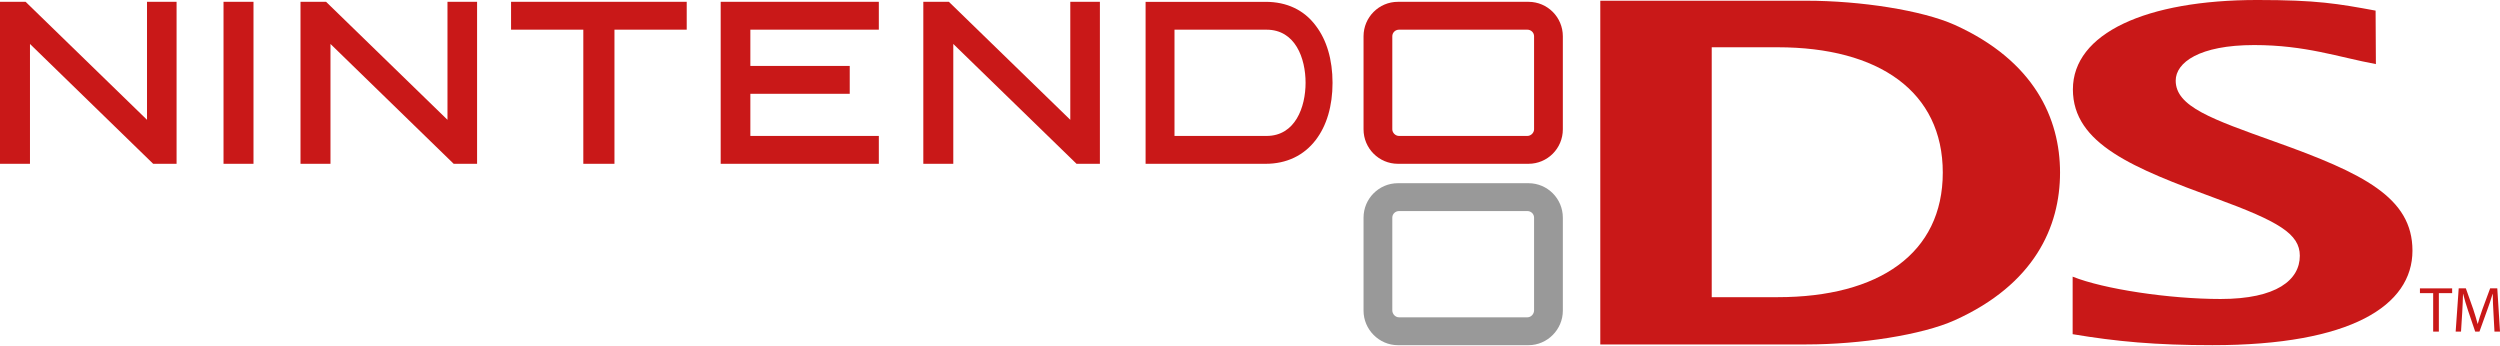
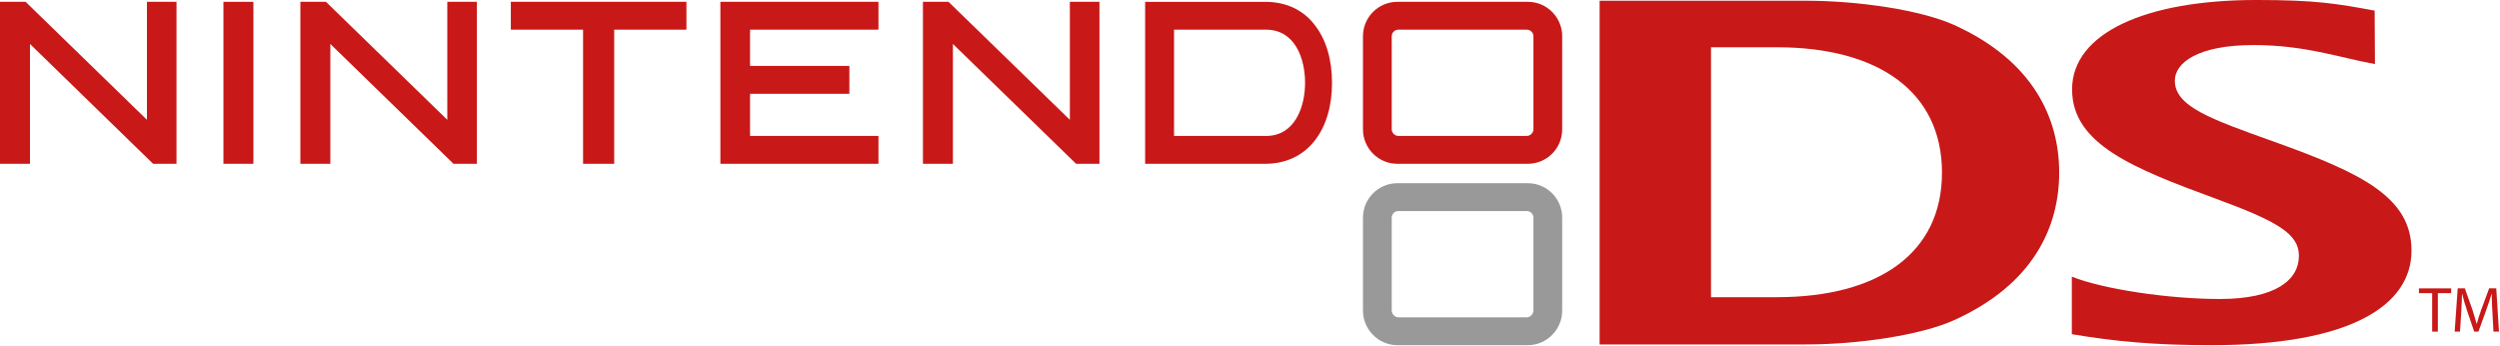
- <svg xmlns="http://www.w3.org/2000/svg" version="1.2" baseProfile="tiny" id="svg101576" x="0px" y="0px" width="566.929px" height="78.275px" viewBox="0 0 566.929 78.275" xml:space="preserve">
-   <path id="path100608" fill="#999999" d="M347.884,70.38c0,0.83-0.682,1.578-1.521,1.578h-29.102c-0.848,0-1.527-0.748-1.527-1.578  V49.358c0-0.832,0.682-1.496,1.527-1.496h29.102c0.84,0,1.521,0.664,1.521,1.496V70.38z M346.621,41.546H317  c-4.287,0-7.787,3.49-7.787,7.813v21.104c0,4.236,3.5,7.813,7.787,7.813h29.621c4.297,0,7.787-3.574,7.787-7.813V49.358  C354.408,45.036,350.917,41.546,346.621,41.546" />
-   <path id="path100618" fill="#C91818" d="M6.797,9.969c0,0,0,26.758,0,27.174c-0.357,0-6.433,0-6.797,0C0,36.727,0,0.829,0,0.414  c0.382,0,5.633,0,5.808,0L33.337,27.17c0,0,0-26.341,0-26.756c0.374,0,5.442,0,5.442,0s0.964,0,1.264,0c0,0.416,0,36.313,0,36.729  c-0.366,0-5.127,0-5.311,0L6.797,9.969" />
-   <path id="path100622" fill="#C91818" d="M74.943,9.969c0,0,0,26.758,0,27.174c-0.366,0-6.423,0-6.797,0c0-0.416,0-36.313,0-36.729  c0.382,0,5.625,0,5.8,0l27.529,26.756c0,0,0-26.341,0-26.756c0.374,0,5.451,0,5.451,0s0.972,0,1.263,0c0,0.416,0,36.313,0,36.729  c-0.374,0-5.127,0-5.31,0L74.943,9.969" />
-   <path id="path100626" fill="#C91818" d="M216.179,9.969c0,0,0,26.758,0,27.174c-0.375,0-6.424,0-6.797,0c0-0.416,0-36.313,0-36.729  c0.382,0,5.635,0,5.8,0l27.529,26.756c0,0,0-26.341,0-26.756c0.374,0,5.45,0,5.45,0s0.973,0,1.264,0c0,0.416,0,36.313,0,36.729  c-0.374,0-5.127,0-5.301,0L216.179,9.969" />
-   <path id="path100630" fill="#C91818" d="M56.23,0.414c0,0,0.964,0,1.255,0c0,0.416,0,36.313,0,36.729c-0.356,0-6.431,0-6.797,0  c0-0.416,0-36.313,0-36.729C51.062,0.414,56.23,0.414,56.23,0.414" />
-   <path id="path100634" fill="#C91818" d="M154.482,0.414c0,0,0.947,0,1.246,0c0,0.333,0,5.983,0,6.315c-0.398,0-16.386,0-16.386,0  s0,29.997,0,30.413c-0.366,0-6.697,0-7.063,0c0-0.416,0-30.413,0-30.413s-15.986,0-16.386,0c0-0.332,0-5.983,0-6.315  C116.299,0.414,154.482,0.414,154.482,0.414" />
-   <path id="path100638" fill="#C91818" d="M198.023,0.414c0,0,0.98,0,1.271,0c0,0.333,0,5.983,0,6.315c-0.391,0-29.134,0-29.134,0  v8.226c0,0,22.153,0,22.536,0c0,0.416,0,5.9,0,6.316c-0.383,0-22.536,0-22.536,0v9.555c0,0,28.743,0,29.134,0c0,0.333,0,5.9,0,6.315  c-0.391,0-35.474,0-35.863,0c0-0.416,0-36.313,0-36.729C163.821,0.414,198.023,0.414,198.023,0.414" />
-   <path id="path100642" fill="#C91818" d="M287.216,30.827h-20.874V6.731h20.874c6.531,0,8.852,6.479,8.852,12.049  C296.066,24.262,293.75,30.827,287.216,30.827z M298.369,5.817c-2.658-3.573-6.59-5.401-11.344-5.401c0,0-26.838,0-27.238,0  c0,0.416,0,36.313,0,36.729c0.398,0,27.238,0,27.238,0c4.754,0,8.686-1.911,11.344-5.401c2.492-3.24,3.813-7.728,3.813-12.962  C302.181,13.543,300.861,9.057,298.369,5.817" />
-   <path id="path100646" fill="#C91818" d="M347.884,29.331c0,0.748-0.682,1.496-1.521,1.496h-29.102c-0.848,0-1.527-0.748-1.527-1.496  V8.226c0-0.831,0.682-1.496,1.527-1.496h29.102c0.84,0,1.521,0.665,1.521,1.496V29.331z M346.621,0.414H317  c-4.287,0-7.787,3.49-7.787,7.813v21.104c0,4.321,3.5,7.813,7.787,7.813h29.621c4.297,0,7.787-3.49,7.787-7.813V8.226  C354.408,3.906,350.917,0.414,346.621,0.414" />
-   <path id="path100656" fill="#C91818" d="M470.017,62.737c7.045,2.824,21.928,5.066,33.545,5.066c12.713,0,17.973-4.32,17.973-9.806  c0-4.985-4.887-7.811-18.92-12.963c-18.771-6.896-32.541-12.38-32.541-24.762c0-12.713,16.57-20.274,41.822-20.274  c13.561,0,18.215,0.831,26.822,2.41l0.066,12.131c-8.459-1.578-15.955-4.321-27.598-4.321c-12.479,0-17.799,3.988-17.799,8.063  c0,5.9,8.191,8.725,22.563,13.876c20,7.146,31.127,12.629,31.127,24.68c0,12.463-13.938,21.438-45.361,21.438  c-12.904,0-21.805-0.832-31.699-2.492V62.737" />
-   <path id="path100660" fill="#C91818" d="M403.125,10.719h-14.955v56.671h14.955c22.961,0,37.443-9.89,37.443-28.252  C440.568,20.773,426.085,10.719,403.125,10.719z M443.269,72.624c-7.396,3.324-21.391,5.484-33.621,5.484H362.9V0.165h46.748  c12.23,0,26.225,2.16,33.637,5.484c18.008,8.143,23.873,21.188,23.873,33.485C467.158,51.436,461.341,64.481,443.269,72.624" />
-   <path id="path100678" fill="#C91818" d="M551.773,66.475h-3v-1.08h7.305v1.08h-3.016V75.2h-1.289V66.475" />
-   <path id="path100682" fill="#C91818" d="M565.443,70.878c-0.076-1.328-0.158-2.989-0.158-4.235h-0.033  c-0.35,1.162-0.748,2.407-1.246,3.737l-1.736,4.82h-0.965l-1.609-4.736c-0.467-1.414-0.85-2.659-1.121-3.821h-0.033  c-0.025,1.246-0.104,2.907-0.186,4.319l-0.268,4.238h-1.213l0.689-9.807h1.621l1.68,4.735c0.406,1.246,0.73,2.326,0.996,3.324h0.025  c0.266-0.998,0.613-2.078,1.055-3.324l1.754-4.735h1.619l0.615,9.807h-1.254L565.443,70.878" />
+ <svg xmlns="http://www.w3.org/2000/svg" baseProfile="tiny" version="1.2" viewBox="0 0 566.93 78.275" xml:space="preserve">
+   <path d="m347.88 70.38c0 0.83-0.682 1.578-1.521 1.578h-29.102c-0.848 0-1.527-0.748-1.527-1.578v-21.022c0-0.832 0.682-1.496 1.527-1.496h29.102c0.84 0 1.521 0.664 1.521 1.496v21.022zm-1.263-28.834h-29.621c-4.287 0-7.787 3.49-7.787 7.813v21.104c0 4.236 3.5 7.813 7.787 7.813h29.621c4.297 0 7.787-3.574 7.787-7.813v-21.105c0-4.322-3.491-7.812-7.787-7.812" fill="#999" />
+   <path d="m6.797 9.969v27.174h-6.797v-36.729h5.808l27.529 26.756v-26.756h5.442s0.964 0 1.264 0v36.729h-5.311l-27.935-27.174" fill="#C91818" />
+   <path d="m74.943 9.969v27.174h-6.797v-36.729h5.8l27.529 26.756v-26.756h5.451s0.972 0 1.263 0v36.729h-5.31l-27.936-27.174" fill="#C91818" />
+   <path d="m216.18 9.969v27.174h-6.797v-36.729h5.8l27.529 26.756v-26.756h5.45s0.973 0 1.264 0v36.729h-5.301l-27.945-27.174" fill="#C91818" />
+   <path d="m56.23 0.414h1.255v36.729h-6.797v-36.729h5.542" fill="#C91818" />
+   <path d="m154.48 0.414h1.246v6.315h-16.386s0 29.997 0 30.413h-7.063v-30.413s-15.986 0-16.386 0v-6.315h38.589" fill="#C91818" />
+   <path d="m198.02 0.414h1.271v6.315h-29.134v8.226h22.536v6.316h-22.536v9.555h29.134v6.315h-35.863v-36.729c0.39 2e-3 34.592 2e-3 34.592 2e-3" fill="#C91818" />
+   <path d="m287.22 30.827h-20.874v-24.096h20.874c6.531 0 8.852 6.479 8.852 12.049-2e-3 5.482-2.318 12.047-8.852 12.047zm11.153-25.01c-2.658-3.573-6.59-5.401-11.344-5.401h-27.238v36.729h27.238c4.754 0 8.686-1.911 11.344-5.401 2.492-3.24 3.813-7.728 3.813-12.962-1e-3 -5.239-1.321-9.725-3.813-12.965" fill="#C91818" />
+   <path d="m347.88 29.331c0 0.748-0.682 1.496-1.521 1.496h-29.102c-0.848 0-1.527-0.748-1.527-1.496v-21.105c0-0.831 0.682-1.496 1.527-1.496h29.102c0.84 0 1.521 0.665 1.521 1.496v21.105zm-1.263-28.917h-29.621c-4.287 0-7.787 3.49-7.787 7.813v21.104c0 4.321 3.5 7.813 7.787 7.813h29.621c4.297 0 7.787-3.49 7.787-7.813v-21.105c0-4.32-3.491-7.812-7.787-7.812" fill="#C91818" />
+   <path d="m470.02 62.737c7.045 2.824 21.928 5.066 33.545 5.066 12.713 0 17.973-4.32 17.973-9.806 0-4.985-4.887-7.811-18.92-12.963-18.771-6.896-32.541-12.38-32.541-24.762 0-12.713 16.57-20.274 41.822-20.274 13.561 0 18.215 0.831 26.822 2.41l0.066 12.131c-8.459-1.578-15.955-4.321-27.598-4.321-12.479 0-17.799 3.988-17.799 8.063 0 5.9 8.191 8.725 22.563 13.876 20 7.146 31.127 12.629 31.127 24.68 0 12.463-13.938 21.438-45.361 21.438-12.904 0-21.805-0.832-31.699-2.492v-13.046" fill="#C91818" />
+   <path d="m403.12 10.719h-14.955v56.671h14.955c22.961 0 37.443-9.89 37.443-28.252 0-18.365-14.483-28.419-37.443-28.419zm40.144 61.905c-7.396 3.324-21.391 5.484-33.621 5.484h-46.748v-77.943h46.748c12.23 0 26.225 2.16 33.637 5.484 18.008 8.143 23.873 21.188 23.873 33.485 0 12.302-5.817 25.347-23.889 33.49" fill="#C91818" />
+   <path d="m551.77 66.475h-3v-1.08h7.305v1.08h-3.016v8.725h-1.289v-8.725" fill="#C91818" />
+   <path d="m565.44 70.878c-0.076-1.328-0.158-2.989-0.158-4.235h-0.033c-0.35 1.162-0.748 2.407-1.246 3.737l-1.736 4.82h-0.965l-1.609-4.736c-0.467-1.414-0.85-2.659-1.121-3.821h-0.033c-0.025 1.246-0.104 2.907-0.186 4.319l-0.268 4.238h-1.213l0.689-9.807h1.621l1.68 4.735c0.406 1.246 0.73 2.326 0.996 3.324h0.025c0.266-0.998 0.613-2.078 1.055-3.324l1.754-4.735h1.619l0.615 9.807h-1.254l-0.232-4.322" fill="#C91818" />
</svg>
